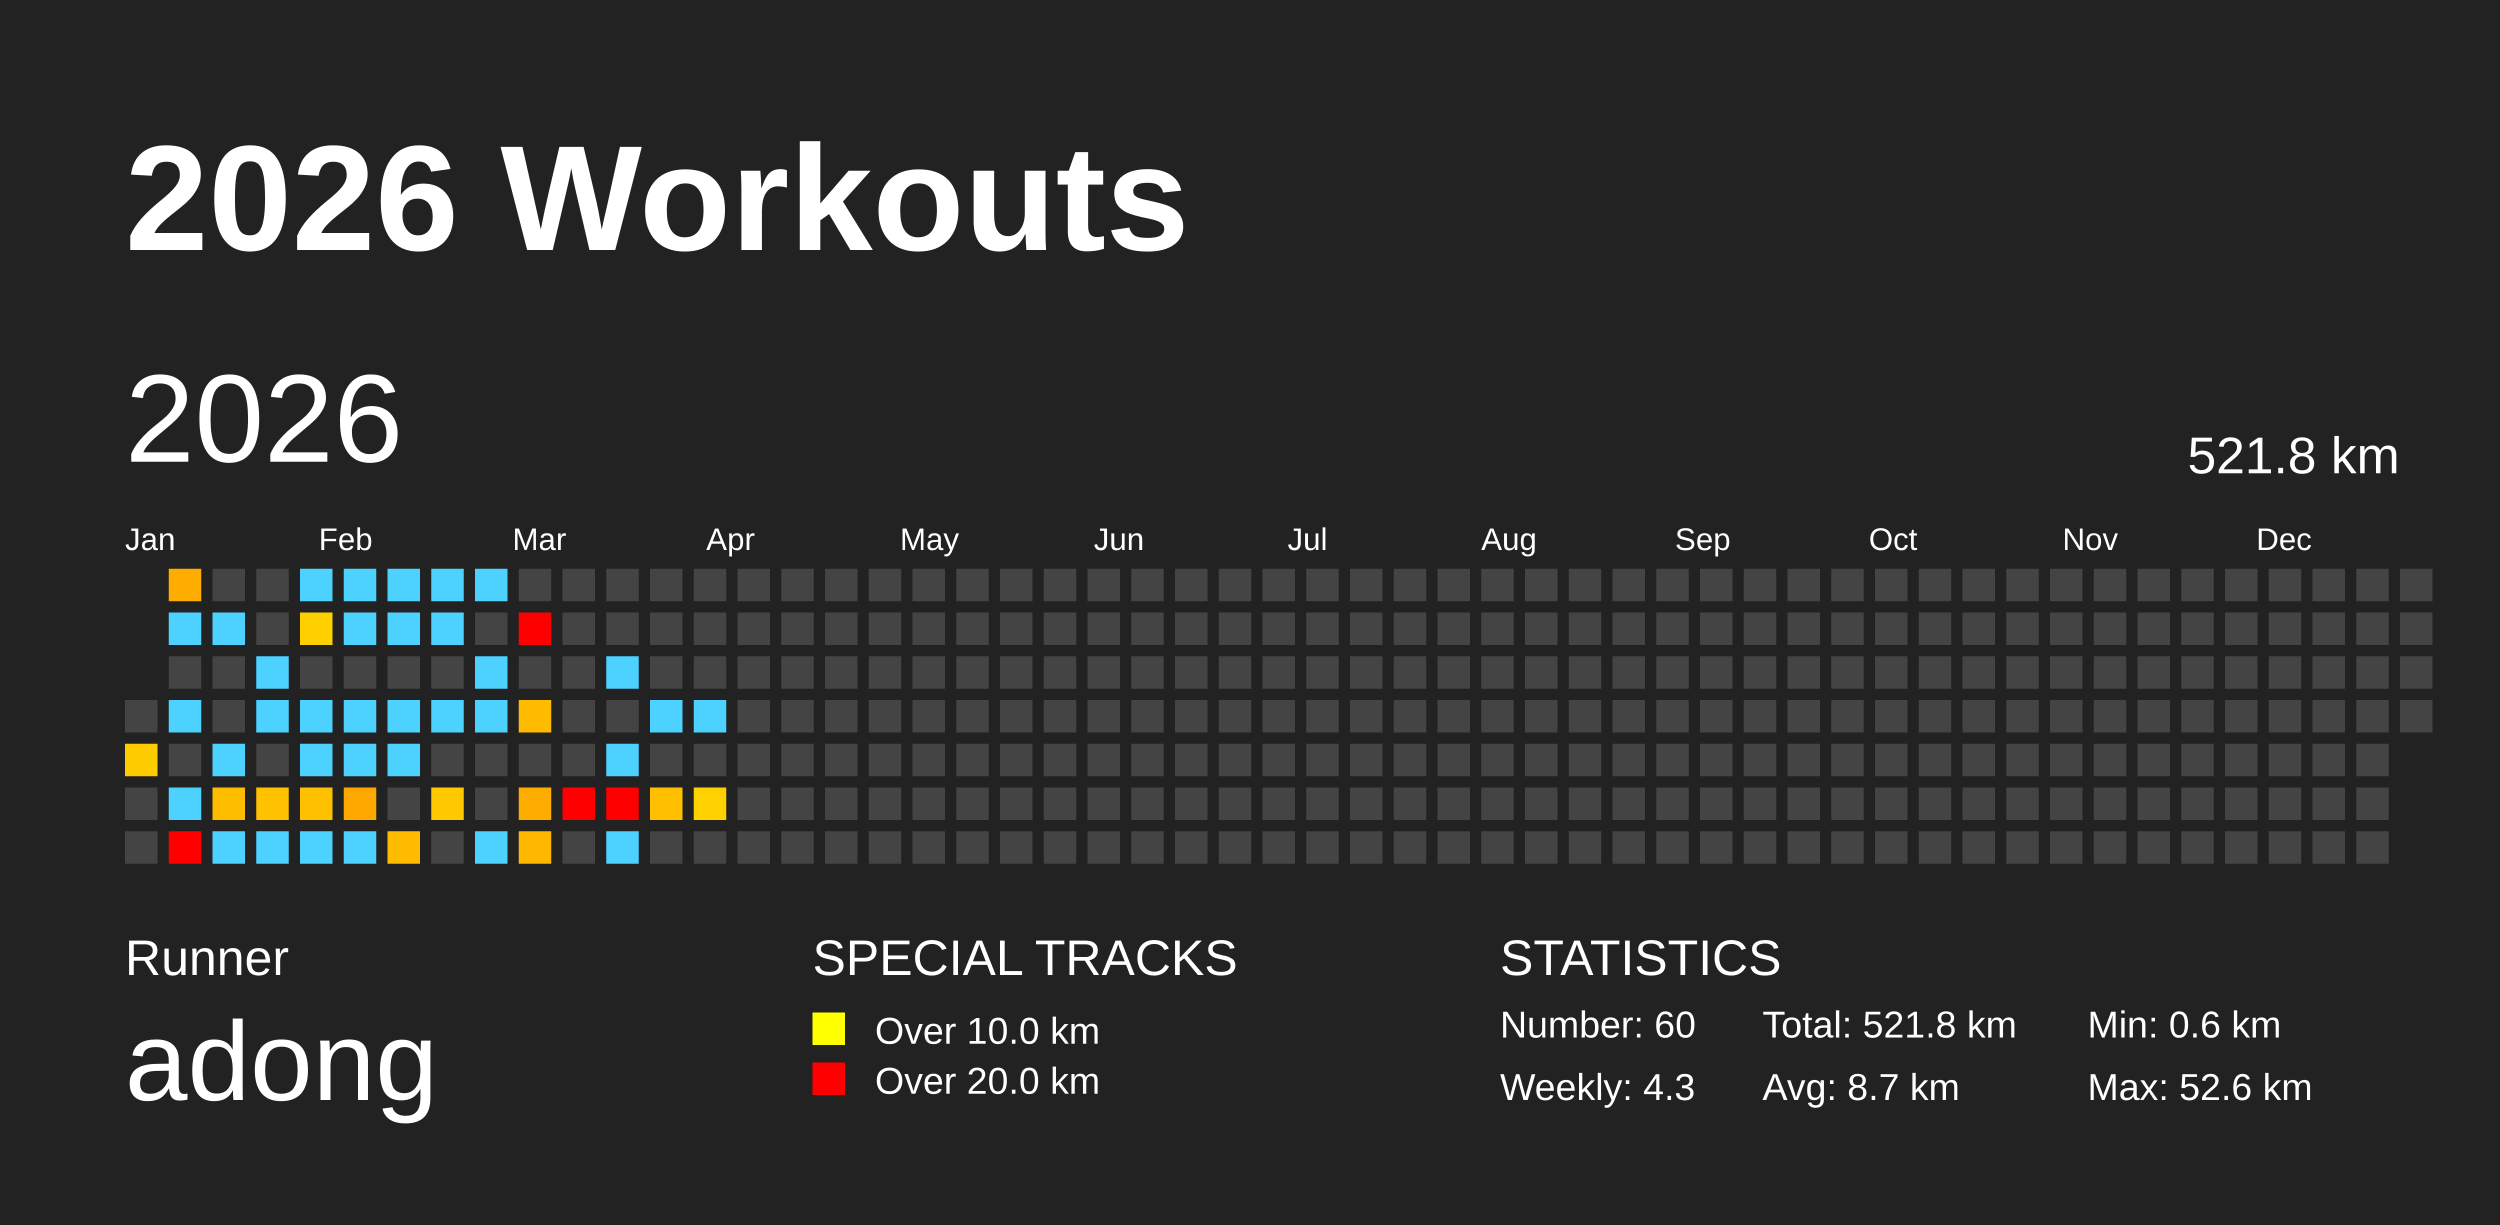
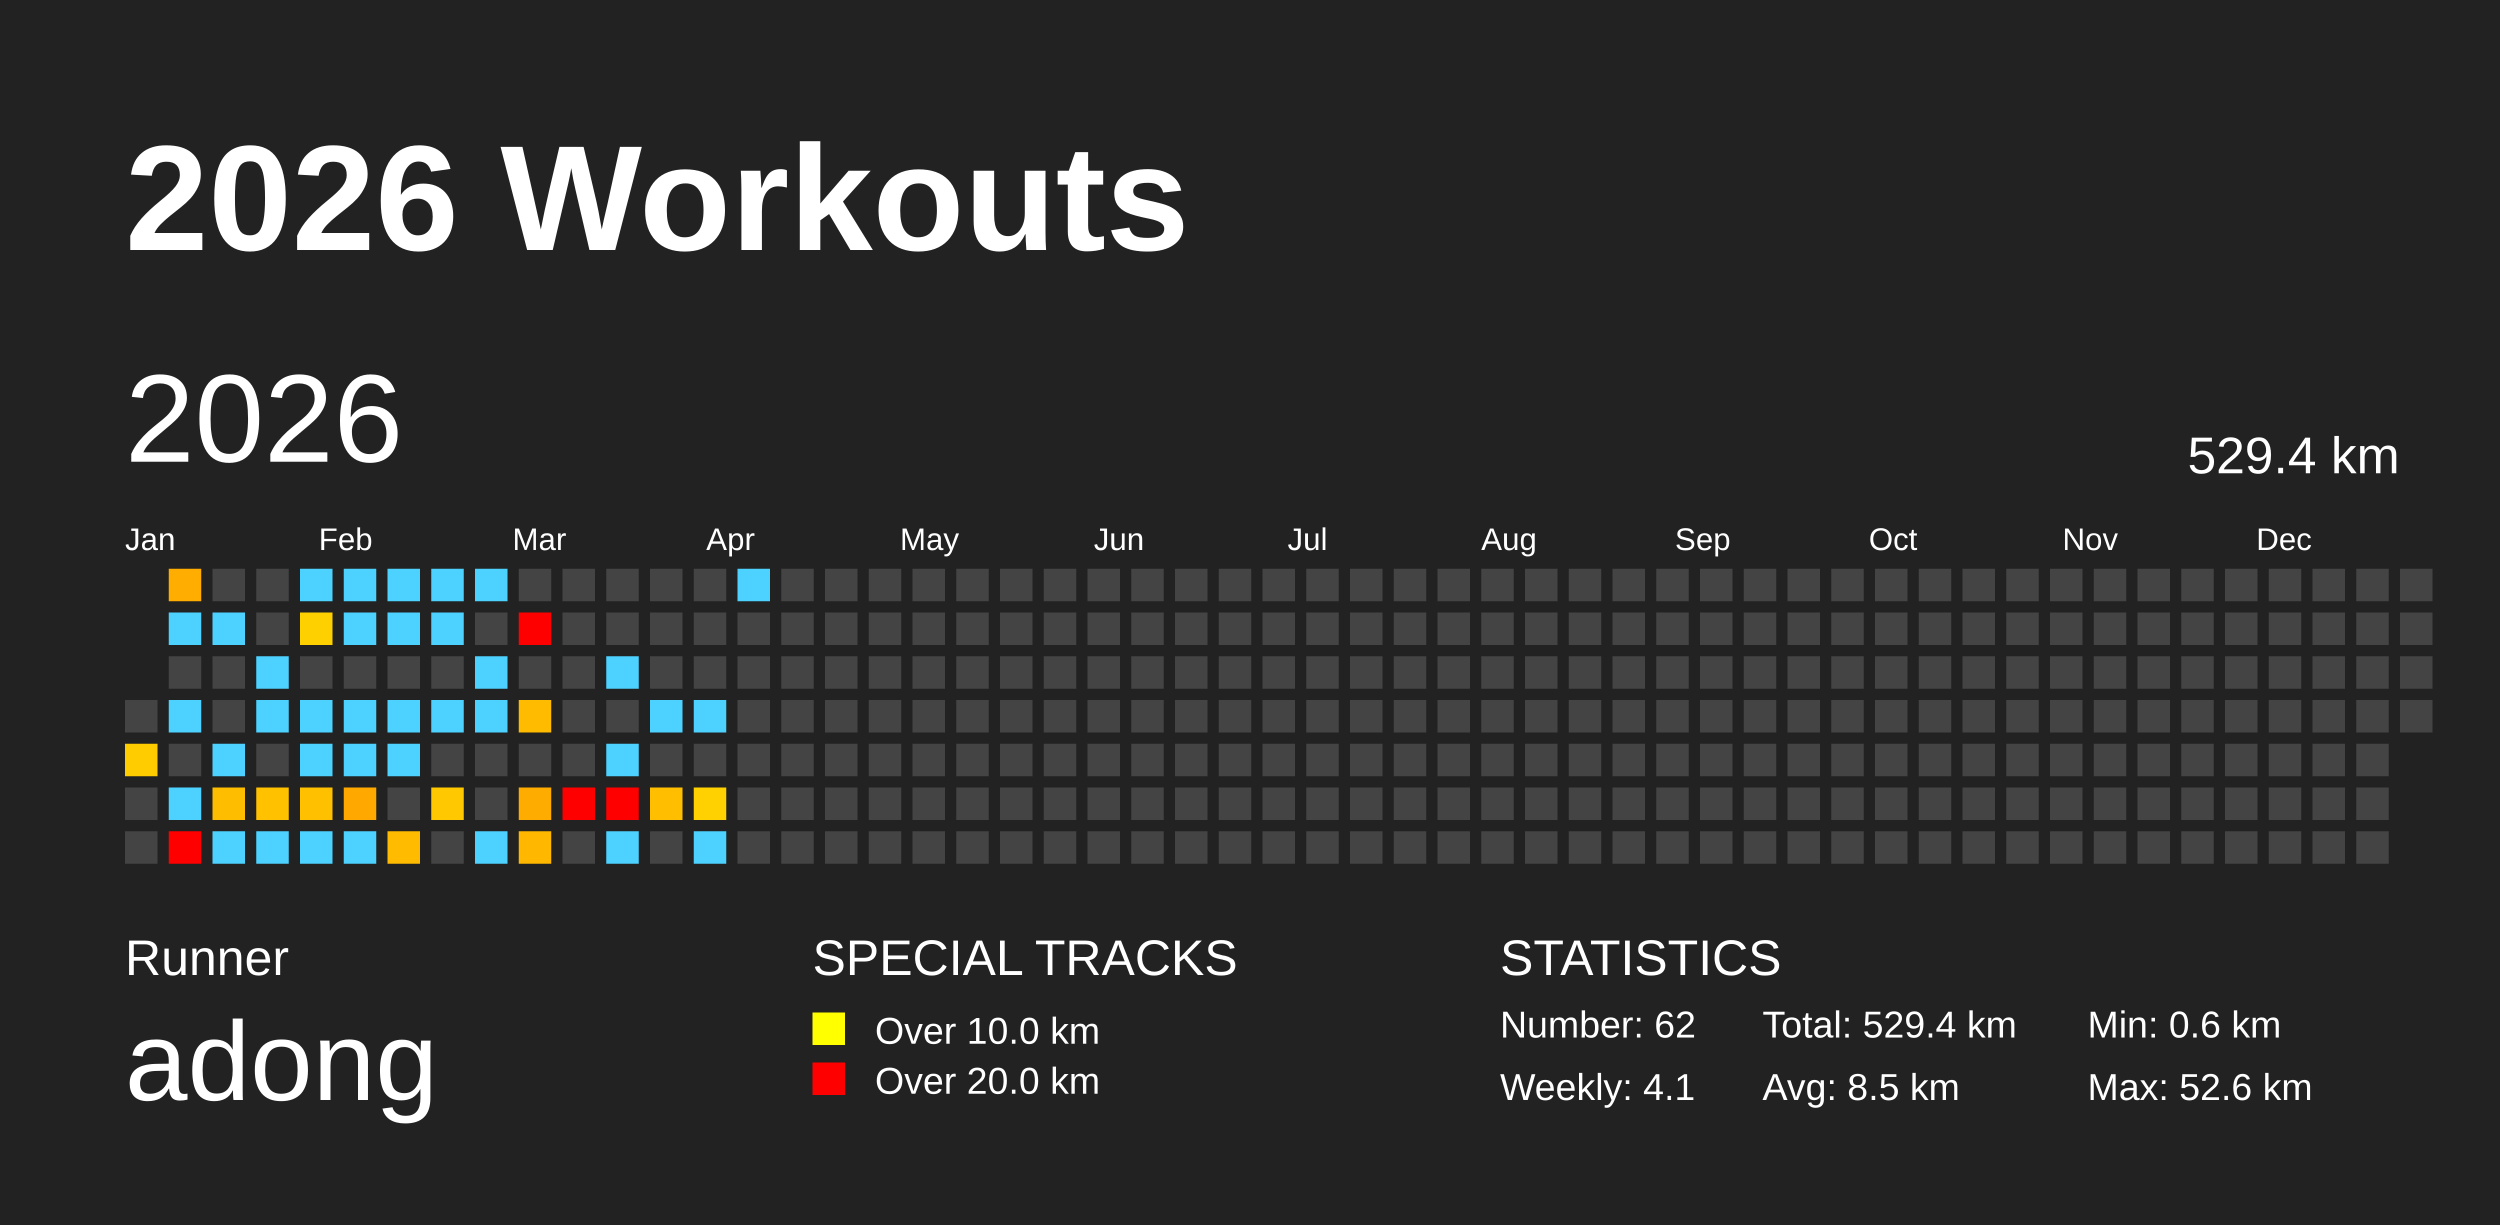
<svg xmlns="http://www.w3.org/2000/svg" baseProfile="full" height="98mm" version="1.1" viewBox="0,0,200,98" width="200mm">
  <defs />
  <rect fill="#222222" height="98" width="200" x="0" y="0" />
  <text fill="#FFFFFF" style="font-size:12px; font-family:Arial; font-weight:bold;" x="10" y="20">2026 Workouts</text>
  <text fill="#FFFFFF" style="font-size:4px; font-family:Arial" x="10" y="78">Runner</text>
  <text fill="#FFFFFF" style="font-size:9px; font-family:Arial" x="10" y="88">adong</text>
  <text fill="#FFFFFF" style="font-size:4px; font-family:Arial" x="65" y="78">SPECIAL TRACKS</text>
  <rect fill="yellow" height="2.6" width="2.6" x="65" y="81" />
  <text fill="#FFFFFF" style="font-size:3px; font-family:Arial" x="70" y="83.5">Over 10.0 km</text>
  <rect fill="red" height="2.6" width="2.6" x="65" y="85" />
  <text fill="#FFFFFF" style="font-size:3px; font-family:Arial" x="70" y="87.5">Over 20.0 km</text>
  <text fill="#FFFFFF" style="font-size:4px; font-family:Arial" x="120" y="78">STATISTICS</text>
-   <text fill="#FFFFFF" style="font-size:3px; font-family:Arial" x="120" y="83">Number: 60</text>
-   <text fill="#FFFFFF" style="font-size:3px; font-family:Arial" x="120" y="88">Weekly: 4.3</text>
-   <text fill="#FFFFFF" style="font-size:3px; font-family:Arial" x="141" y="83">Total: 521.8 km</text>
-   <text fill="#FFFFFF" style="font-size:3px; font-family:Arial" x="141" y="88">Avg: 8.7 km</text>
+   <text fill="#FFFFFF" style="font-size:3px; font-family:Arial" x="120" y="83">Number: 62</text>
+   <text fill="#FFFFFF" style="font-size:3px; font-family:Arial" x="120" y="88">Weekly: 4.1</text>
+   <text fill="#FFFFFF" style="font-size:3px; font-family:Arial" x="141" y="83">Total: 529.4 km</text>
+   <text fill="#FFFFFF" style="font-size:3px; font-family:Arial" x="141" y="88">Avg: 8.5 km</text>
  <text fill="#FFFFFF" style="font-size:3px; font-family:Arial" x="167" y="83">Min: 0.6 km</text>
  <text fill="#FFFFFF" style="font-size:3px; font-family:Arial" x="167" y="88">Max: 52.6 km</text>
  <text dominant-baseline="hanging" fill="#FFFFFF" style="font-size:10.0px; font-family:Arial;" x="10" y="30">2026</text>
-   <text dominant-baseline="hanging" fill="#FFFFFF" style="font-size:4.125px; font-family:Arial;" x="175" y="35">521.8 km</text>
+   <text dominant-baseline="hanging" fill="#FFFFFF" style="font-size:4.125px; font-family:Arial;" x="175" y="35">529.4 km</text>
  <text fill="#FFFFFF" style="font-size:2.5px; font-family:Arial" x="10.0" y="44">Jan</text>
  <text fill="#FFFFFF" style="font-size:2.5px; font-family:Arial" x="25.5" y="44">Feb</text>
  <text fill="#FFFFFF" style="font-size:2.5px; font-family:Arial" x="41.0" y="44">Mar</text>
  <text fill="#FFFFFF" style="font-size:2.5px; font-family:Arial" x="56.5" y="44">Apr</text>
  <text fill="#FFFFFF" style="font-size:2.5px; font-family:Arial" x="72.0" y="44">May</text>
  <text fill="#FFFFFF" style="font-size:2.5px; font-family:Arial" x="87.5" y="44">Jun</text>
  <text fill="#FFFFFF" style="font-size:2.5px; font-family:Arial" x="103.0" y="44">Jul</text>
  <text fill="#FFFFFF" style="font-size:2.5px; font-family:Arial" x="118.5" y="44">Aug</text>
  <text fill="#FFFFFF" style="font-size:2.5px; font-family:Arial" x="134.0" y="44">Sep</text>
  <text fill="#FFFFFF" style="font-size:2.5px; font-family:Arial" x="149.5" y="44">Oct</text>
  <text fill="#FFFFFF" style="font-size:2.5px; font-family:Arial" x="165.0" y="44">Nov</text>
  <text fill="#FFFFFF" style="font-size:2.5px; font-family:Arial" x="180.5" y="44">Dec</text>
  <rect fill="#444444" height="2.6" width="2.6" x="10.0" y="56.0" />
  <rect fill="#ffcc00" height="2.6" width="2.6" x="10.0" y="59.5" />
  <rect fill="#444444" height="2.6" width="2.6" x="10.0" y="63.0" />
  <rect fill="#444444" height="2.6" width="2.6" x="10.0" y="66.5" />
  <rect fill="#ffad00" height="2.6" width="2.6" x="13.5" y="45.5" />
  <rect fill="#4dd2ff" height="2.6" width="2.6" x="13.5" y="49.0" />
  <rect fill="#444444" height="2.6" width="2.6" x="13.5" y="52.5" />
  <rect fill="#4dd2ff" height="2.6" width="2.6" x="13.5" y="56.0" />
  <rect fill="#444444" height="2.6" width="2.6" x="13.5" y="59.5" />
  <rect fill="#4dd2ff" height="2.6" width="2.6" x="13.5" y="63.0" />
  <rect fill="red" height="2.6" width="2.6" x="13.5" y="66.5" />
  <rect fill="#444444" height="2.6" width="2.6" x="17.0" y="45.5" />
  <rect fill="#4dd2ff" height="2.6" width="2.6" x="17.0" y="49.0" />
  <rect fill="#444444" height="2.6" width="2.6" x="17.0" y="52.5" />
  <rect fill="#444444" height="2.6" width="2.6" x="17.0" y="56.0" />
  <rect fill="#4dd2ff" height="2.6" width="2.6" x="17.0" y="59.5" />
  <rect fill="#ffbd00" height="2.6" width="2.6" x="17.0" y="63.0" />
  <rect fill="#4dd2ff" height="2.6" width="2.6" x="17.0" y="66.5" />
  <rect fill="#444444" height="2.6" width="2.6" x="20.5" y="45.5" />
  <rect fill="#444444" height="2.6" width="2.6" x="20.5" y="49.0" />
  <rect fill="#4dd2ff" height="2.6" width="2.6" x="20.5" y="52.5" />
  <rect fill="#4dd2ff" height="2.6" width="2.6" x="20.5" y="56.0" />
  <rect fill="#444444" height="2.6" width="2.6" x="20.5" y="59.5" />
  <rect fill="#ffc100" height="2.6" width="2.6" x="20.5" y="63.0" />
  <rect fill="#4dd2ff" height="2.6" width="2.6" x="20.5" y="66.5" />
  <rect fill="#4dd2ff" height="2.6" width="2.6" x="24.0" y="45.5" />
  <rect fill="#ffd000" height="2.6" width="2.6" x="24.0" y="49.0" />
  <rect fill="#444444" height="2.6" width="2.6" x="24.0" y="52.5" />
  <rect fill="#4dd2ff" height="2.6" width="2.6" x="24.0" y="56.0" />
  <rect fill="#4dd2ff" height="2.6" width="2.6" x="24.0" y="59.5" />
  <rect fill="#ffc000" height="2.6" width="2.6" x="24.0" y="63.0" />
  <rect fill="#4dd2ff" height="2.6" width="2.6" x="24.0" y="66.5" />
  <rect fill="#4dd2ff" height="2.6" width="2.6" x="27.5" y="45.5" />
  <rect fill="#4dd2ff" height="2.6" width="2.6" x="27.5" y="49.0" />
  <rect fill="#444444" height="2.6" width="2.6" x="27.5" y="52.5" />
  <rect fill="#4dd2ff" height="2.6" width="2.6" x="27.5" y="56.0" />
  <rect fill="#4dd2ff" height="2.6" width="2.6" x="27.5" y="59.5" />
  <rect fill="#ffa900" height="2.6" width="2.6" x="27.5" y="63.0" />
  <rect fill="#4dd2ff" height="2.6" width="2.6" x="27.5" y="66.5" />
  <rect fill="#4dd2ff" height="2.6" width="2.6" x="31.0" y="45.5" />
  <rect fill="#4dd2ff" height="2.6" width="2.6" x="31.0" y="49.0" />
  <rect fill="#444444" height="2.6" width="2.6" x="31.0" y="52.5" />
  <rect fill="#4dd2ff" height="2.6" width="2.6" x="31.0" y="56.0" />
  <rect fill="#4dd2ff" height="2.6" width="2.6" x="31.0" y="59.5" />
  <rect fill="#444444" height="2.6" width="2.6" x="31.0" y="63.0" />
  <rect fill="#ffbb00" height="2.6" width="2.6" x="31.0" y="66.5" />
  <rect fill="#4dd2ff" height="2.6" width="2.6" x="34.5" y="45.5" />
  <rect fill="#4dd2ff" height="2.6" width="2.6" x="34.5" y="49.0" />
  <rect fill="#444444" height="2.6" width="2.6" x="34.5" y="52.5" />
  <rect fill="#4dd2ff" height="2.6" width="2.6" x="34.5" y="56.0" />
  <rect fill="#444444" height="2.6" width="2.6" x="34.5" y="59.5" />
  <rect fill="#ffc800" height="2.6" width="2.6" x="34.5" y="63.0" />
  <rect fill="#444444" height="2.6" width="2.6" x="34.5" y="66.5" />
  <rect fill="#4dd2ff" height="2.6" width="2.6" x="38.0" y="45.5" />
  <rect fill="#444444" height="2.6" width="2.6" x="38.0" y="49.0" />
  <rect fill="#4dd2ff" height="2.6" width="2.6" x="38.0" y="52.5" />
  <rect fill="#4dd2ff" height="2.6" width="2.6" x="38.0" y="56.0" />
  <rect fill="#444444" height="2.6" width="2.6" x="38.0" y="59.5" />
  <rect fill="#444444" height="2.6" width="2.6" x="38.0" y="63.0" />
  <rect fill="#4dd2ff" height="2.6" width="2.6" x="38.0" y="66.5" />
  <rect fill="#444444" height="2.6" width="2.6" x="41.5" y="45.5" />
  <rect fill="red" height="2.6" width="2.6" x="41.5" y="49.0" />
  <rect fill="#444444" height="2.6" width="2.6" x="41.5" y="52.5" />
  <rect fill="#ffbb00" height="2.6" width="2.6" x="41.5" y="56.0" />
  <rect fill="#444444" height="2.6" width="2.6" x="41.5" y="59.5" />
  <rect fill="#ffac00" height="2.6" width="2.6" x="41.5" y="63.0" />
  <rect fill="#ffb700" height="2.6" width="2.6" x="41.5" y="66.5" />
  <rect fill="#444444" height="2.6" width="2.6" x="45.0" y="45.5" />
  <rect fill="#444444" height="2.6" width="2.6" x="45.0" y="49.0" />
  <rect fill="#444444" height="2.6" width="2.6" x="45.0" y="52.5" />
  <rect fill="#444444" height="2.6" width="2.6" x="45.0" y="56.0" />
  <rect fill="#444444" height="2.6" width="2.6" x="45.0" y="59.5" />
  <rect fill="red" height="2.6" width="2.6" x="45.0" y="63.0" />
  <rect fill="#444444" height="2.6" width="2.6" x="45.0" y="66.5" />
  <rect fill="#444444" height="2.6" width="2.6" x="48.5" y="45.5" />
  <rect fill="#444444" height="2.6" width="2.6" x="48.5" y="49.0" />
  <rect fill="#4dd2ff" height="2.6" width="2.6" x="48.5" y="52.5" />
  <rect fill="#444444" height="2.6" width="2.6" x="48.5" y="56.0" />
  <rect fill="#4dd2ff" height="2.6" width="2.6" x="48.5" y="59.5" />
  <rect fill="red" height="2.6" width="2.6" x="48.5" y="63.0" />
  <rect fill="#4dd2ff" height="2.6" width="2.6" x="48.5" y="66.5" />
  <rect fill="#444444" height="2.6" width="2.6" x="52.0" y="45.5" />
  <rect fill="#444444" height="2.6" width="2.6" x="52.0" y="49.0" />
  <rect fill="#444444" height="2.6" width="2.6" x="52.0" y="52.5" />
  <rect fill="#4dd2ff" height="2.6" width="2.6" x="52.0" y="56.0" />
  <rect fill="#444444" height="2.6" width="2.6" x="52.0" y="59.5" />
  <rect fill="#ffbf00" height="2.6" width="2.6" x="52.0" y="63.0" />
  <rect fill="#444444" height="2.6" width="2.6" x="52.0" y="66.5" />
  <rect fill="#444444" height="2.6" width="2.6" x="55.5" y="45.5" />
  <rect fill="#444444" height="2.6" width="2.6" x="55.5" y="49.0" />
  <rect fill="#444444" height="2.6" width="2.6" x="55.5" y="52.5" />
  <rect fill="#4dd2ff" height="2.6" width="2.6" x="55.5" y="56.0" />
  <rect fill="#444444" height="2.6" width="2.6" x="55.5" y="59.5" />
  <rect fill="#ffd100" height="2.6" width="2.6" x="55.5" y="63.0" />
-   <rect fill="#444444" height="2.6" width="2.6" x="55.5" y="66.5" />
-   <rect fill="#444444" height="2.6" width="2.6" x="59.0" y="45.5" />
+   <rect fill="#4dd2ff" height="2.6" width="2.6" x="55.5" y="66.5" />
+   <rect fill="#4dd2ff" height="2.6" width="2.6" x="59.0" y="45.5" />
  <rect fill="#444444" height="2.6" width="2.6" x="59.0" y="49.0" />
  <rect fill="#444444" height="2.6" width="2.6" x="59.0" y="52.5" />
  <rect fill="#444444" height="2.6" width="2.6" x="59.0" y="56.0" />
  <rect fill="#444444" height="2.6" width="2.6" x="59.0" y="59.5" />
  <rect fill="#444444" height="2.6" width="2.6" x="59.0" y="63.0" />
  <rect fill="#444444" height="2.6" width="2.6" x="59.0" y="66.5" />
  <rect fill="#444444" height="2.6" width="2.6" x="62.5" y="45.5" />
  <rect fill="#444444" height="2.6" width="2.6" x="62.5" y="49.0" />
  <rect fill="#444444" height="2.6" width="2.6" x="62.5" y="52.5" />
  <rect fill="#444444" height="2.6" width="2.6" x="62.5" y="56.0" />
  <rect fill="#444444" height="2.6" width="2.6" x="62.5" y="59.5" />
  <rect fill="#444444" height="2.6" width="2.6" x="62.5" y="63.0" />
  <rect fill="#444444" height="2.6" width="2.6" x="62.5" y="66.5" />
  <rect fill="#444444" height="2.6" width="2.6" x="66.0" y="45.5" />
  <rect fill="#444444" height="2.6" width="2.6" x="66.0" y="49.0" />
  <rect fill="#444444" height="2.6" width="2.6" x="66.0" y="52.5" />
  <rect fill="#444444" height="2.6" width="2.6" x="66.0" y="56.0" />
  <rect fill="#444444" height="2.6" width="2.6" x="66.0" y="59.5" />
  <rect fill="#444444" height="2.6" width="2.6" x="66.0" y="63.0" />
  <rect fill="#444444" height="2.6" width="2.6" x="66.0" y="66.5" />
  <rect fill="#444444" height="2.6" width="2.6" x="69.5" y="45.5" />
  <rect fill="#444444" height="2.6" width="2.6" x="69.5" y="49.0" />
  <rect fill="#444444" height="2.6" width="2.6" x="69.5" y="52.5" />
  <rect fill="#444444" height="2.6" width="2.6" x="69.5" y="56.0" />
  <rect fill="#444444" height="2.6" width="2.6" x="69.5" y="59.5" />
  <rect fill="#444444" height="2.6" width="2.6" x="69.5" y="63.0" />
  <rect fill="#444444" height="2.6" width="2.6" x="69.5" y="66.5" />
  <rect fill="#444444" height="2.6" width="2.6" x="73.0" y="45.5" />
  <rect fill="#444444" height="2.6" width="2.6" x="73.0" y="49.0" />
  <rect fill="#444444" height="2.6" width="2.6" x="73.0" y="52.5" />
  <rect fill="#444444" height="2.6" width="2.6" x="73.0" y="56.0" />
  <rect fill="#444444" height="2.6" width="2.6" x="73.0" y="59.5" />
  <rect fill="#444444" height="2.6" width="2.6" x="73.0" y="63.0" />
  <rect fill="#444444" height="2.6" width="2.6" x="73.0" y="66.5" />
  <rect fill="#444444" height="2.6" width="2.6" x="76.5" y="45.5" />
  <rect fill="#444444" height="2.6" width="2.6" x="76.5" y="49.0" />
  <rect fill="#444444" height="2.6" width="2.6" x="76.5" y="52.5" />
  <rect fill="#444444" height="2.6" width="2.6" x="76.5" y="56.0" />
  <rect fill="#444444" height="2.6" width="2.6" x="76.5" y="59.5" />
  <rect fill="#444444" height="2.6" width="2.6" x="76.5" y="63.0" />
  <rect fill="#444444" height="2.6" width="2.6" x="76.5" y="66.5" />
  <rect fill="#444444" height="2.6" width="2.6" x="80.0" y="45.5" />
  <rect fill="#444444" height="2.6" width="2.6" x="80.0" y="49.0" />
  <rect fill="#444444" height="2.6" width="2.6" x="80.0" y="52.5" />
  <rect fill="#444444" height="2.6" width="2.6" x="80.0" y="56.0" />
  <rect fill="#444444" height="2.6" width="2.6" x="80.0" y="59.5" />
  <rect fill="#444444" height="2.6" width="2.6" x="80.0" y="63.0" />
  <rect fill="#444444" height="2.6" width="2.6" x="80.0" y="66.5" />
  <rect fill="#444444" height="2.6" width="2.6" x="83.5" y="45.5" />
  <rect fill="#444444" height="2.6" width="2.6" x="83.5" y="49.0" />
  <rect fill="#444444" height="2.6" width="2.6" x="83.5" y="52.5" />
  <rect fill="#444444" height="2.6" width="2.6" x="83.5" y="56.0" />
  <rect fill="#444444" height="2.6" width="2.6" x="83.5" y="59.5" />
  <rect fill="#444444" height="2.6" width="2.6" x="83.5" y="63.0" />
  <rect fill="#444444" height="2.6" width="2.6" x="83.5" y="66.5" />
  <rect fill="#444444" height="2.6" width="2.6" x="87.0" y="45.5" />
  <rect fill="#444444" height="2.6" width="2.6" x="87.0" y="49.0" />
  <rect fill="#444444" height="2.6" width="2.6" x="87.0" y="52.5" />
  <rect fill="#444444" height="2.6" width="2.6" x="87.0" y="56.0" />
  <rect fill="#444444" height="2.6" width="2.6" x="87.0" y="59.5" />
  <rect fill="#444444" height="2.6" width="2.6" x="87.0" y="63.0" />
  <rect fill="#444444" height="2.6" width="2.6" x="87.0" y="66.5" />
  <rect fill="#444444" height="2.6" width="2.6" x="90.5" y="45.5" />
  <rect fill="#444444" height="2.6" width="2.6" x="90.5" y="49.0" />
  <rect fill="#444444" height="2.6" width="2.6" x="90.5" y="52.5" />
  <rect fill="#444444" height="2.6" width="2.6" x="90.5" y="56.0" />
  <rect fill="#444444" height="2.6" width="2.6" x="90.5" y="59.5" />
  <rect fill="#444444" height="2.6" width="2.6" x="90.5" y="63.0" />
  <rect fill="#444444" height="2.6" width="2.6" x="90.5" y="66.5" />
  <rect fill="#444444" height="2.6" width="2.6" x="94.0" y="45.5" />
  <rect fill="#444444" height="2.6" width="2.6" x="94.0" y="49.0" />
  <rect fill="#444444" height="2.6" width="2.6" x="94.0" y="52.5" />
  <rect fill="#444444" height="2.6" width="2.6" x="94.0" y="56.0" />
  <rect fill="#444444" height="2.6" width="2.6" x="94.0" y="59.5" />
  <rect fill="#444444" height="2.6" width="2.6" x="94.0" y="63.0" />
  <rect fill="#444444" height="2.6" width="2.6" x="94.0" y="66.5" />
  <rect fill="#444444" height="2.6" width="2.6" x="97.5" y="45.5" />
  <rect fill="#444444" height="2.6" width="2.6" x="97.5" y="49.0" />
  <rect fill="#444444" height="2.6" width="2.6" x="97.5" y="52.5" />
  <rect fill="#444444" height="2.6" width="2.6" x="97.5" y="56.0" />
  <rect fill="#444444" height="2.6" width="2.6" x="97.5" y="59.5" />
  <rect fill="#444444" height="2.6" width="2.6" x="97.5" y="63.0" />
  <rect fill="#444444" height="2.6" width="2.6" x="97.5" y="66.5" />
  <rect fill="#444444" height="2.6" width="2.6" x="101.0" y="45.5" />
  <rect fill="#444444" height="2.6" width="2.6" x="101.0" y="49.0" />
  <rect fill="#444444" height="2.6" width="2.6" x="101.0" y="52.5" />
  <rect fill="#444444" height="2.6" width="2.6" x="101.0" y="56.0" />
  <rect fill="#444444" height="2.6" width="2.6" x="101.0" y="59.5" />
  <rect fill="#444444" height="2.6" width="2.6" x="101.0" y="63.0" />
  <rect fill="#444444" height="2.6" width="2.6" x="101.0" y="66.5" />
  <rect fill="#444444" height="2.6" width="2.6" x="104.5" y="45.5" />
  <rect fill="#444444" height="2.6" width="2.6" x="104.5" y="49.0" />
  <rect fill="#444444" height="2.6" width="2.6" x="104.5" y="52.5" />
  <rect fill="#444444" height="2.6" width="2.6" x="104.5" y="56.0" />
  <rect fill="#444444" height="2.6" width="2.6" x="104.5" y="59.5" />
  <rect fill="#444444" height="2.6" width="2.6" x="104.5" y="63.0" />
  <rect fill="#444444" height="2.6" width="2.6" x="104.5" y="66.5" />
  <rect fill="#444444" height="2.6" width="2.6" x="108.0" y="45.5" />
  <rect fill="#444444" height="2.6" width="2.6" x="108.0" y="49.0" />
  <rect fill="#444444" height="2.6" width="2.6" x="108.0" y="52.5" />
  <rect fill="#444444" height="2.6" width="2.6" x="108.0" y="56.0" />
  <rect fill="#444444" height="2.6" width="2.6" x="108.0" y="59.5" />
  <rect fill="#444444" height="2.6" width="2.6" x="108.0" y="63.0" />
  <rect fill="#444444" height="2.6" width="2.6" x="108.0" y="66.5" />
  <rect fill="#444444" height="2.6" width="2.6" x="111.5" y="45.5" />
  <rect fill="#444444" height="2.6" width="2.6" x="111.5" y="49.0" />
  <rect fill="#444444" height="2.6" width="2.6" x="111.5" y="52.5" />
  <rect fill="#444444" height="2.6" width="2.6" x="111.5" y="56.0" />
  <rect fill="#444444" height="2.6" width="2.6" x="111.5" y="59.5" />
  <rect fill="#444444" height="2.6" width="2.6" x="111.5" y="63.0" />
  <rect fill="#444444" height="2.6" width="2.6" x="111.5" y="66.5" />
  <rect fill="#444444" height="2.6" width="2.6" x="115.0" y="45.5" />
  <rect fill="#444444" height="2.6" width="2.6" x="115.0" y="49.0" />
  <rect fill="#444444" height="2.6" width="2.6" x="115.0" y="52.5" />
  <rect fill="#444444" height="2.6" width="2.6" x="115.0" y="56.0" />
  <rect fill="#444444" height="2.6" width="2.6" x="115.0" y="59.5" />
  <rect fill="#444444" height="2.6" width="2.6" x="115.0" y="63.0" />
  <rect fill="#444444" height="2.6" width="2.6" x="115.0" y="66.5" />
  <rect fill="#444444" height="2.6" width="2.6" x="118.5" y="45.5" />
  <rect fill="#444444" height="2.6" width="2.6" x="118.5" y="49.0" />
  <rect fill="#444444" height="2.6" width="2.6" x="118.5" y="52.5" />
  <rect fill="#444444" height="2.6" width="2.6" x="118.5" y="56.0" />
  <rect fill="#444444" height="2.6" width="2.6" x="118.5" y="59.5" />
  <rect fill="#444444" height="2.6" width="2.6" x="118.5" y="63.0" />
  <rect fill="#444444" height="2.6" width="2.6" x="118.5" y="66.5" />
  <rect fill="#444444" height="2.6" width="2.6" x="122.0" y="45.5" />
  <rect fill="#444444" height="2.6" width="2.6" x="122.0" y="49.0" />
  <rect fill="#444444" height="2.6" width="2.6" x="122.0" y="52.5" />
  <rect fill="#444444" height="2.6" width="2.6" x="122.0" y="56.0" />
  <rect fill="#444444" height="2.6" width="2.6" x="122.0" y="59.5" />
  <rect fill="#444444" height="2.6" width="2.6" x="122.0" y="63.0" />
  <rect fill="#444444" height="2.6" width="2.6" x="122.0" y="66.5" />
  <rect fill="#444444" height="2.6" width="2.6" x="125.5" y="45.5" />
  <rect fill="#444444" height="2.6" width="2.6" x="125.5" y="49.0" />
  <rect fill="#444444" height="2.6" width="2.6" x="125.5" y="52.5" />
  <rect fill="#444444" height="2.6" width="2.6" x="125.5" y="56.0" />
  <rect fill="#444444" height="2.6" width="2.6" x="125.5" y="59.5" />
  <rect fill="#444444" height="2.6" width="2.6" x="125.5" y="63.0" />
  <rect fill="#444444" height="2.6" width="2.6" x="125.5" y="66.5" />
  <rect fill="#444444" height="2.6" width="2.6" x="129.0" y="45.5" />
  <rect fill="#444444" height="2.6" width="2.6" x="129.0" y="49.0" />
  <rect fill="#444444" height="2.6" width="2.6" x="129.0" y="52.5" />
  <rect fill="#444444" height="2.6" width="2.6" x="129.0" y="56.0" />
  <rect fill="#444444" height="2.6" width="2.6" x="129.0" y="59.5" />
  <rect fill="#444444" height="2.6" width="2.6" x="129.0" y="63.0" />
  <rect fill="#444444" height="2.6" width="2.6" x="129.0" y="66.5" />
  <rect fill="#444444" height="2.6" width="2.6" x="132.5" y="45.5" />
  <rect fill="#444444" height="2.6" width="2.6" x="132.5" y="49.0" />
  <rect fill="#444444" height="2.6" width="2.6" x="132.5" y="52.5" />
  <rect fill="#444444" height="2.6" width="2.6" x="132.5" y="56.0" />
  <rect fill="#444444" height="2.6" width="2.6" x="132.5" y="59.5" />
  <rect fill="#444444" height="2.6" width="2.6" x="132.5" y="63.0" />
  <rect fill="#444444" height="2.6" width="2.6" x="132.5" y="66.5" />
  <rect fill="#444444" height="2.6" width="2.6" x="136.0" y="45.5" />
  <rect fill="#444444" height="2.6" width="2.6" x="136.0" y="49.0" />
  <rect fill="#444444" height="2.6" width="2.6" x="136.0" y="52.5" />
  <rect fill="#444444" height="2.6" width="2.6" x="136.0" y="56.0" />
  <rect fill="#444444" height="2.6" width="2.6" x="136.0" y="59.5" />
  <rect fill="#444444" height="2.6" width="2.6" x="136.0" y="63.0" />
  <rect fill="#444444" height="2.6" width="2.6" x="136.0" y="66.5" />
  <rect fill="#444444" height="2.6" width="2.6" x="139.5" y="45.5" />
  <rect fill="#444444" height="2.6" width="2.6" x="139.5" y="49.0" />
  <rect fill="#444444" height="2.6" width="2.6" x="139.5" y="52.5" />
  <rect fill="#444444" height="2.6" width="2.6" x="139.5" y="56.0" />
  <rect fill="#444444" height="2.6" width="2.6" x="139.5" y="59.5" />
  <rect fill="#444444" height="2.6" width="2.6" x="139.5" y="63.0" />
  <rect fill="#444444" height="2.6" width="2.6" x="139.5" y="66.5" />
  <rect fill="#444444" height="2.6" width="2.6" x="143.0" y="45.5" />
  <rect fill="#444444" height="2.6" width="2.6" x="143.0" y="49.0" />
  <rect fill="#444444" height="2.6" width="2.6" x="143.0" y="52.5" />
  <rect fill="#444444" height="2.6" width="2.6" x="143.0" y="56.0" />
  <rect fill="#444444" height="2.6" width="2.6" x="143.0" y="59.5" />
  <rect fill="#444444" height="2.6" width="2.6" x="143.0" y="63.0" />
  <rect fill="#444444" height="2.6" width="2.6" x="143.0" y="66.5" />
  <rect fill="#444444" height="2.6" width="2.6" x="146.5" y="45.5" />
  <rect fill="#444444" height="2.6" width="2.6" x="146.5" y="49.0" />
  <rect fill="#444444" height="2.6" width="2.6" x="146.5" y="52.5" />
  <rect fill="#444444" height="2.6" width="2.6" x="146.5" y="56.0" />
  <rect fill="#444444" height="2.6" width="2.6" x="146.5" y="59.5" />
  <rect fill="#444444" height="2.6" width="2.6" x="146.5" y="63.0" />
  <rect fill="#444444" height="2.6" width="2.6" x="146.5" y="66.5" />
  <rect fill="#444444" height="2.6" width="2.6" x="150.0" y="45.5" />
  <rect fill="#444444" height="2.6" width="2.6" x="150.0" y="49.0" />
  <rect fill="#444444" height="2.6" width="2.6" x="150.0" y="52.5" />
  <rect fill="#444444" height="2.6" width="2.6" x="150.0" y="56.0" />
  <rect fill="#444444" height="2.6" width="2.6" x="150.0" y="59.5" />
  <rect fill="#444444" height="2.6" width="2.6" x="150.0" y="63.0" />
  <rect fill="#444444" height="2.6" width="2.6" x="150.0" y="66.5" />
  <rect fill="#444444" height="2.6" width="2.6" x="153.5" y="45.5" />
  <rect fill="#444444" height="2.6" width="2.6" x="153.5" y="49.0" />
  <rect fill="#444444" height="2.6" width="2.6" x="153.5" y="52.5" />
  <rect fill="#444444" height="2.6" width="2.6" x="153.5" y="56.0" />
  <rect fill="#444444" height="2.6" width="2.6" x="153.5" y="59.5" />
  <rect fill="#444444" height="2.6" width="2.6" x="153.5" y="63.0" />
  <rect fill="#444444" height="2.6" width="2.6" x="153.5" y="66.5" />
  <rect fill="#444444" height="2.6" width="2.6" x="157.0" y="45.5" />
  <rect fill="#444444" height="2.6" width="2.6" x="157.0" y="49.0" />
  <rect fill="#444444" height="2.6" width="2.6" x="157.0" y="52.5" />
  <rect fill="#444444" height="2.6" width="2.6" x="157.0" y="56.0" />
  <rect fill="#444444" height="2.6" width="2.6" x="157.0" y="59.5" />
  <rect fill="#444444" height="2.6" width="2.6" x="157.0" y="63.0" />
  <rect fill="#444444" height="2.6" width="2.6" x="157.0" y="66.5" />
  <rect fill="#444444" height="2.6" width="2.6" x="160.5" y="45.5" />
  <rect fill="#444444" height="2.6" width="2.6" x="160.5" y="49.0" />
  <rect fill="#444444" height="2.6" width="2.6" x="160.5" y="52.5" />
  <rect fill="#444444" height="2.6" width="2.6" x="160.5" y="56.0" />
  <rect fill="#444444" height="2.6" width="2.6" x="160.5" y="59.5" />
  <rect fill="#444444" height="2.6" width="2.6" x="160.5" y="63.0" />
  <rect fill="#444444" height="2.6" width="2.6" x="160.5" y="66.5" />
  <rect fill="#444444" height="2.6" width="2.6" x="164.0" y="45.5" />
  <rect fill="#444444" height="2.6" width="2.6" x="164.0" y="49.0" />
  <rect fill="#444444" height="2.6" width="2.6" x="164.0" y="52.5" />
  <rect fill="#444444" height="2.6" width="2.6" x="164.0" y="56.0" />
  <rect fill="#444444" height="2.6" width="2.6" x="164.0" y="59.5" />
  <rect fill="#444444" height="2.6" width="2.6" x="164.0" y="63.0" />
  <rect fill="#444444" height="2.6" width="2.6" x="164.0" y="66.5" />
  <rect fill="#444444" height="2.6" width="2.6" x="167.5" y="45.5" />
  <rect fill="#444444" height="2.6" width="2.6" x="167.5" y="49.0" />
  <rect fill="#444444" height="2.6" width="2.6" x="167.5" y="52.5" />
  <rect fill="#444444" height="2.6" width="2.6" x="167.5" y="56.0" />
  <rect fill="#444444" height="2.6" width="2.6" x="167.5" y="59.5" />
  <rect fill="#444444" height="2.6" width="2.6" x="167.5" y="63.0" />
  <rect fill="#444444" height="2.6" width="2.6" x="167.5" y="66.5" />
  <rect fill="#444444" height="2.6" width="2.6" x="171.0" y="45.5" />
  <rect fill="#444444" height="2.6" width="2.6" x="171.0" y="49.0" />
  <rect fill="#444444" height="2.6" width="2.6" x="171.0" y="52.5" />
  <rect fill="#444444" height="2.6" width="2.6" x="171.0" y="56.0" />
  <rect fill="#444444" height="2.6" width="2.6" x="171.0" y="59.5" />
  <rect fill="#444444" height="2.6" width="2.6" x="171.0" y="63.0" />
  <rect fill="#444444" height="2.6" width="2.6" x="171.0" y="66.5" />
  <rect fill="#444444" height="2.6" width="2.6" x="174.5" y="45.5" />
  <rect fill="#444444" height="2.6" width="2.6" x="174.5" y="49.0" />
  <rect fill="#444444" height="2.6" width="2.6" x="174.5" y="52.5" />
  <rect fill="#444444" height="2.6" width="2.6" x="174.5" y="56.0" />
  <rect fill="#444444" height="2.6" width="2.6" x="174.5" y="59.5" />
  <rect fill="#444444" height="2.6" width="2.6" x="174.5" y="63.0" />
  <rect fill="#444444" height="2.6" width="2.6" x="174.5" y="66.5" />
  <rect fill="#444444" height="2.6" width="2.6" x="178.0" y="45.5" />
  <rect fill="#444444" height="2.6" width="2.6" x="178.0" y="49.0" />
  <rect fill="#444444" height="2.6" width="2.6" x="178.0" y="52.5" />
  <rect fill="#444444" height="2.6" width="2.6" x="178.0" y="56.0" />
  <rect fill="#444444" height="2.6" width="2.6" x="178.0" y="59.5" />
  <rect fill="#444444" height="2.6" width="2.6" x="178.0" y="63.0" />
  <rect fill="#444444" height="2.6" width="2.6" x="178.0" y="66.5" />
  <rect fill="#444444" height="2.6" width="2.6" x="181.5" y="45.5" />
  <rect fill="#444444" height="2.6" width="2.6" x="181.5" y="49.0" />
  <rect fill="#444444" height="2.6" width="2.6" x="181.5" y="52.5" />
  <rect fill="#444444" height="2.6" width="2.6" x="181.5" y="56.0" />
  <rect fill="#444444" height="2.6" width="2.6" x="181.5" y="59.5" />
  <rect fill="#444444" height="2.6" width="2.6" x="181.5" y="63.0" />
  <rect fill="#444444" height="2.6" width="2.6" x="181.5" y="66.5" />
  <rect fill="#444444" height="2.6" width="2.6" x="185.0" y="45.5" />
  <rect fill="#444444" height="2.6" width="2.6" x="185.0" y="49.0" />
  <rect fill="#444444" height="2.6" width="2.6" x="185.0" y="52.5" />
  <rect fill="#444444" height="2.6" width="2.6" x="185.0" y="56.0" />
  <rect fill="#444444" height="2.6" width="2.6" x="185.0" y="59.5" />
  <rect fill="#444444" height="2.6" width="2.6" x="185.0" y="63.0" />
  <rect fill="#444444" height="2.6" width="2.6" x="185.0" y="66.5" />
  <rect fill="#444444" height="2.6" width="2.6" x="188.5" y="45.5" />
  <rect fill="#444444" height="2.6" width="2.6" x="188.5" y="49.0" />
  <rect fill="#444444" height="2.6" width="2.6" x="188.5" y="52.5" />
  <rect fill="#444444" height="2.6" width="2.6" x="188.5" y="56.0" />
  <rect fill="#444444" height="2.6" width="2.6" x="188.5" y="59.5" />
  <rect fill="#444444" height="2.6" width="2.6" x="188.5" y="63.0" />
  <rect fill="#444444" height="2.6" width="2.6" x="188.5" y="66.5" />
  <rect fill="#444444" height="2.6" width="2.6" x="192.0" y="45.5" />
  <rect fill="#444444" height="2.6" width="2.6" x="192.0" y="49.0" />
  <rect fill="#444444" height="2.6" width="2.6" x="192.0" y="52.5" />
  <rect fill="#444444" height="2.6" width="2.6" x="192.0" y="56.0" />
</svg>
